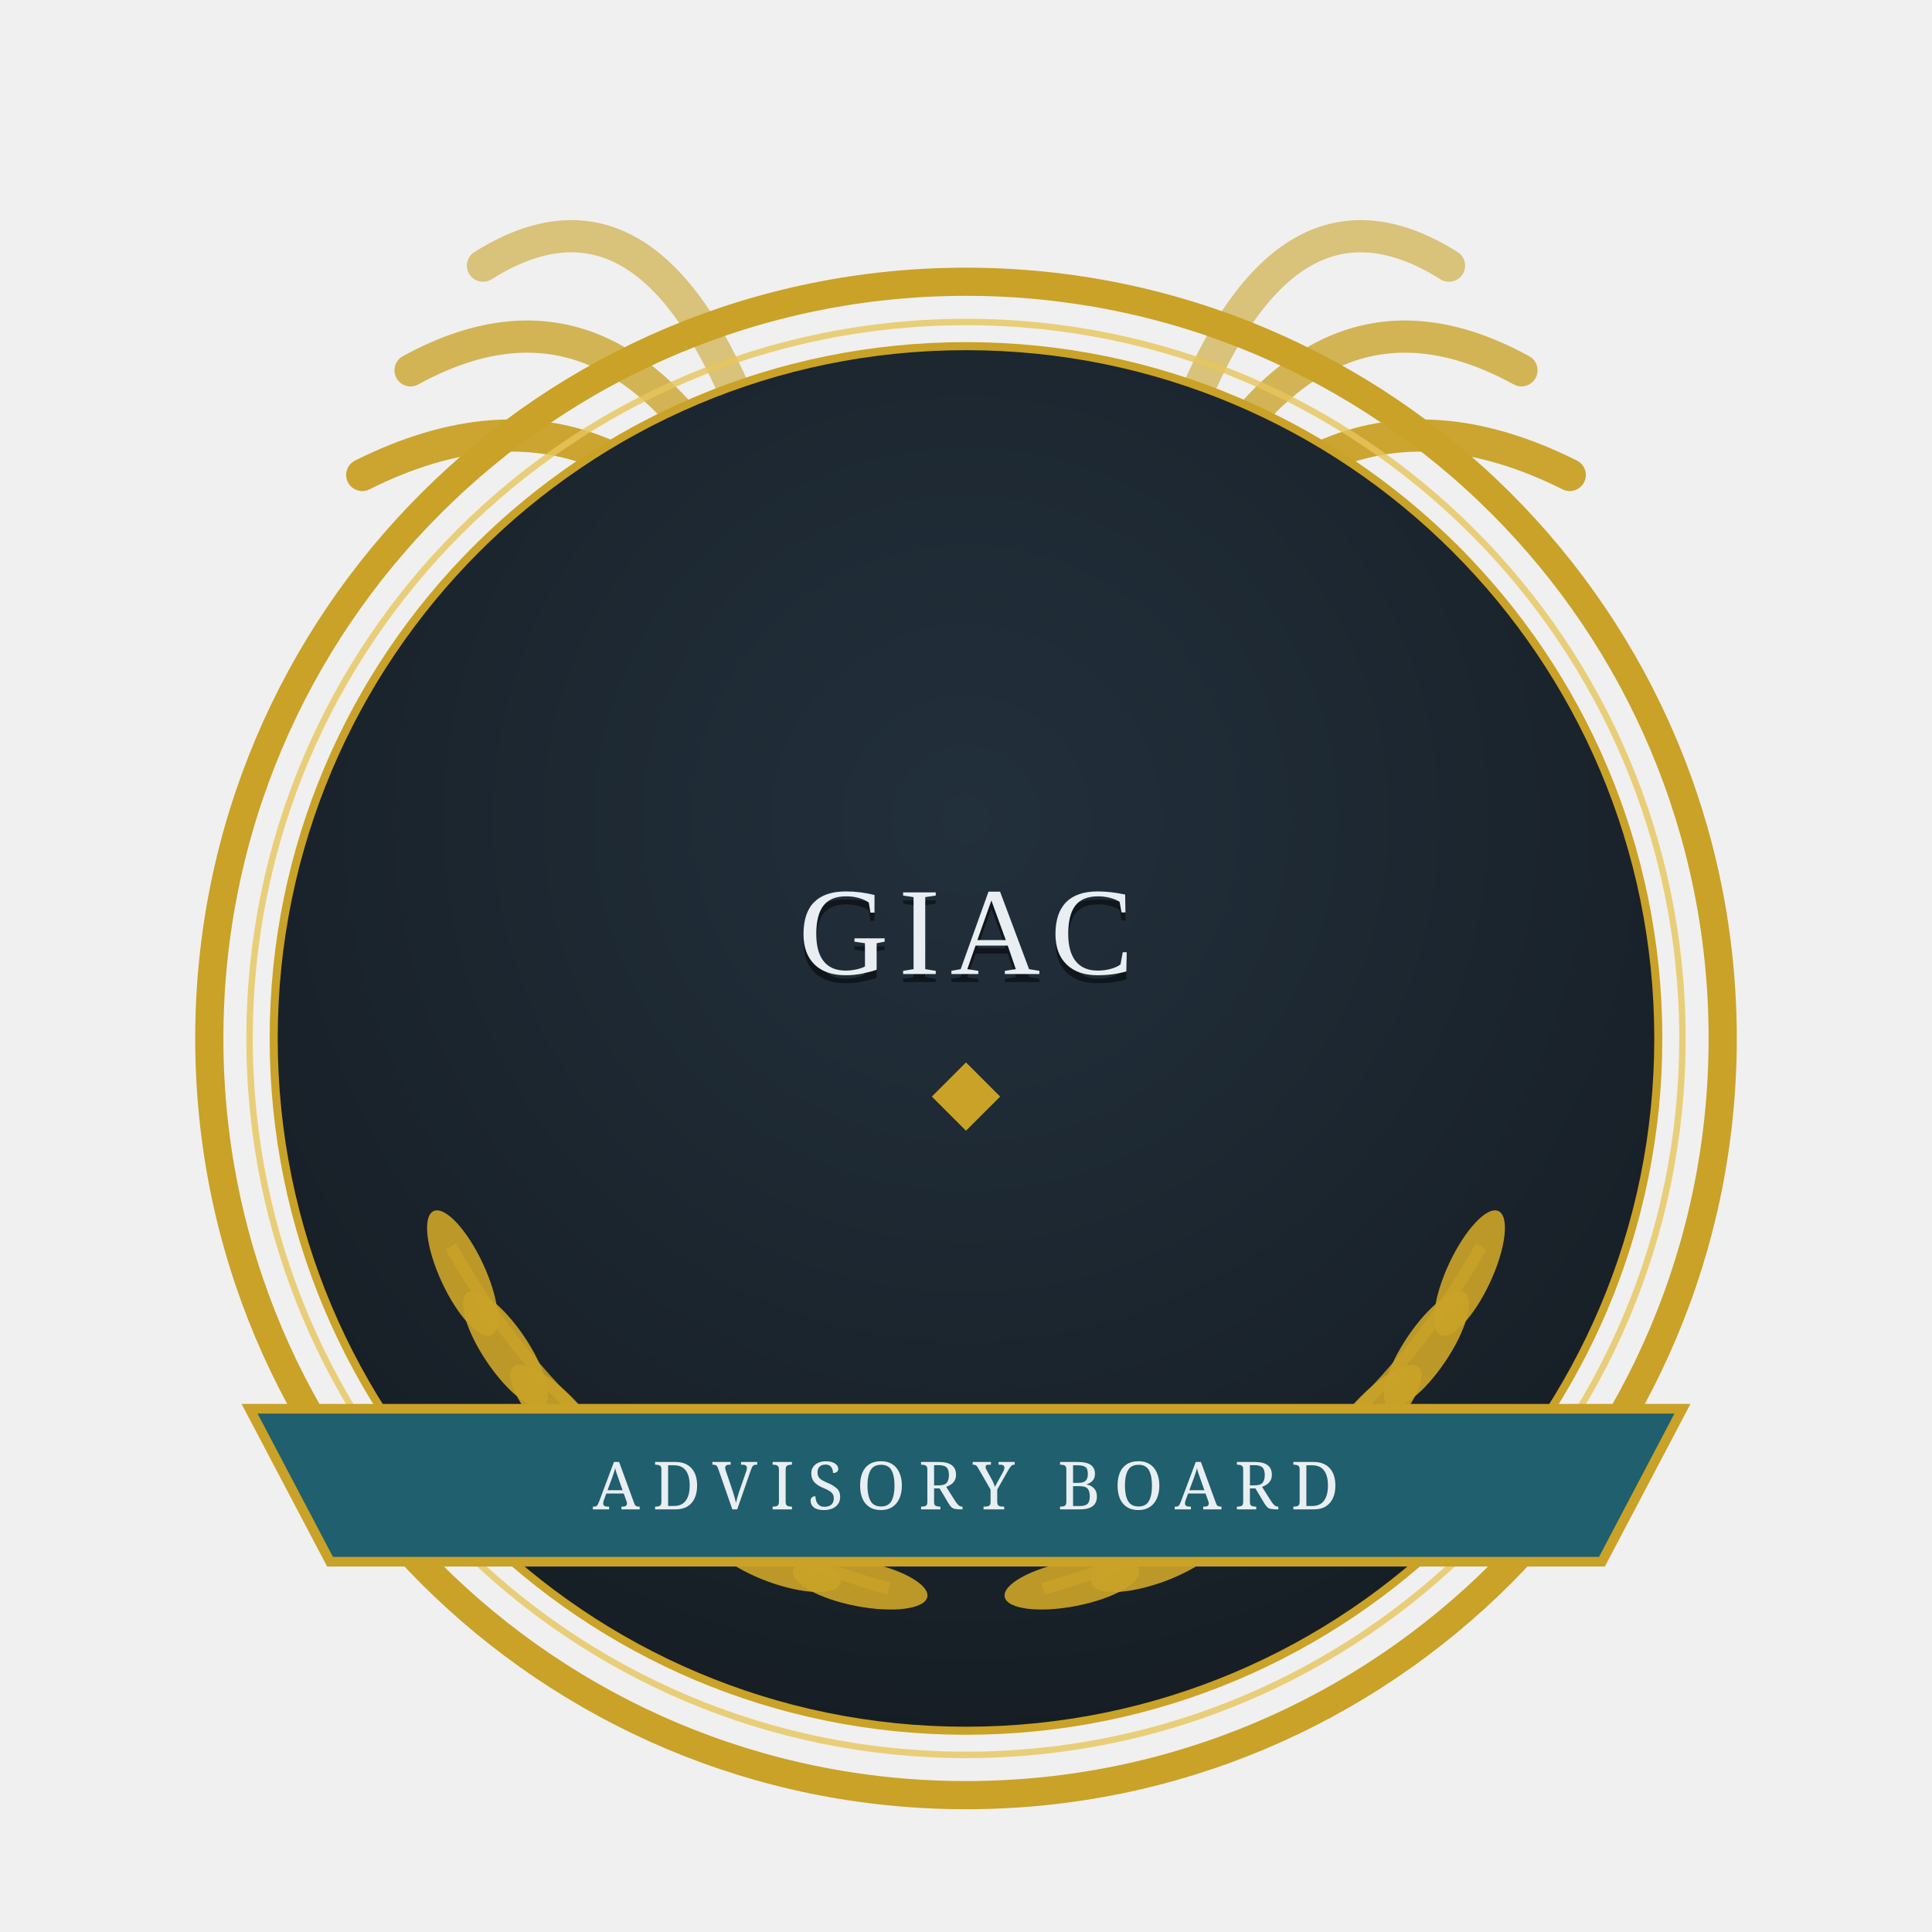
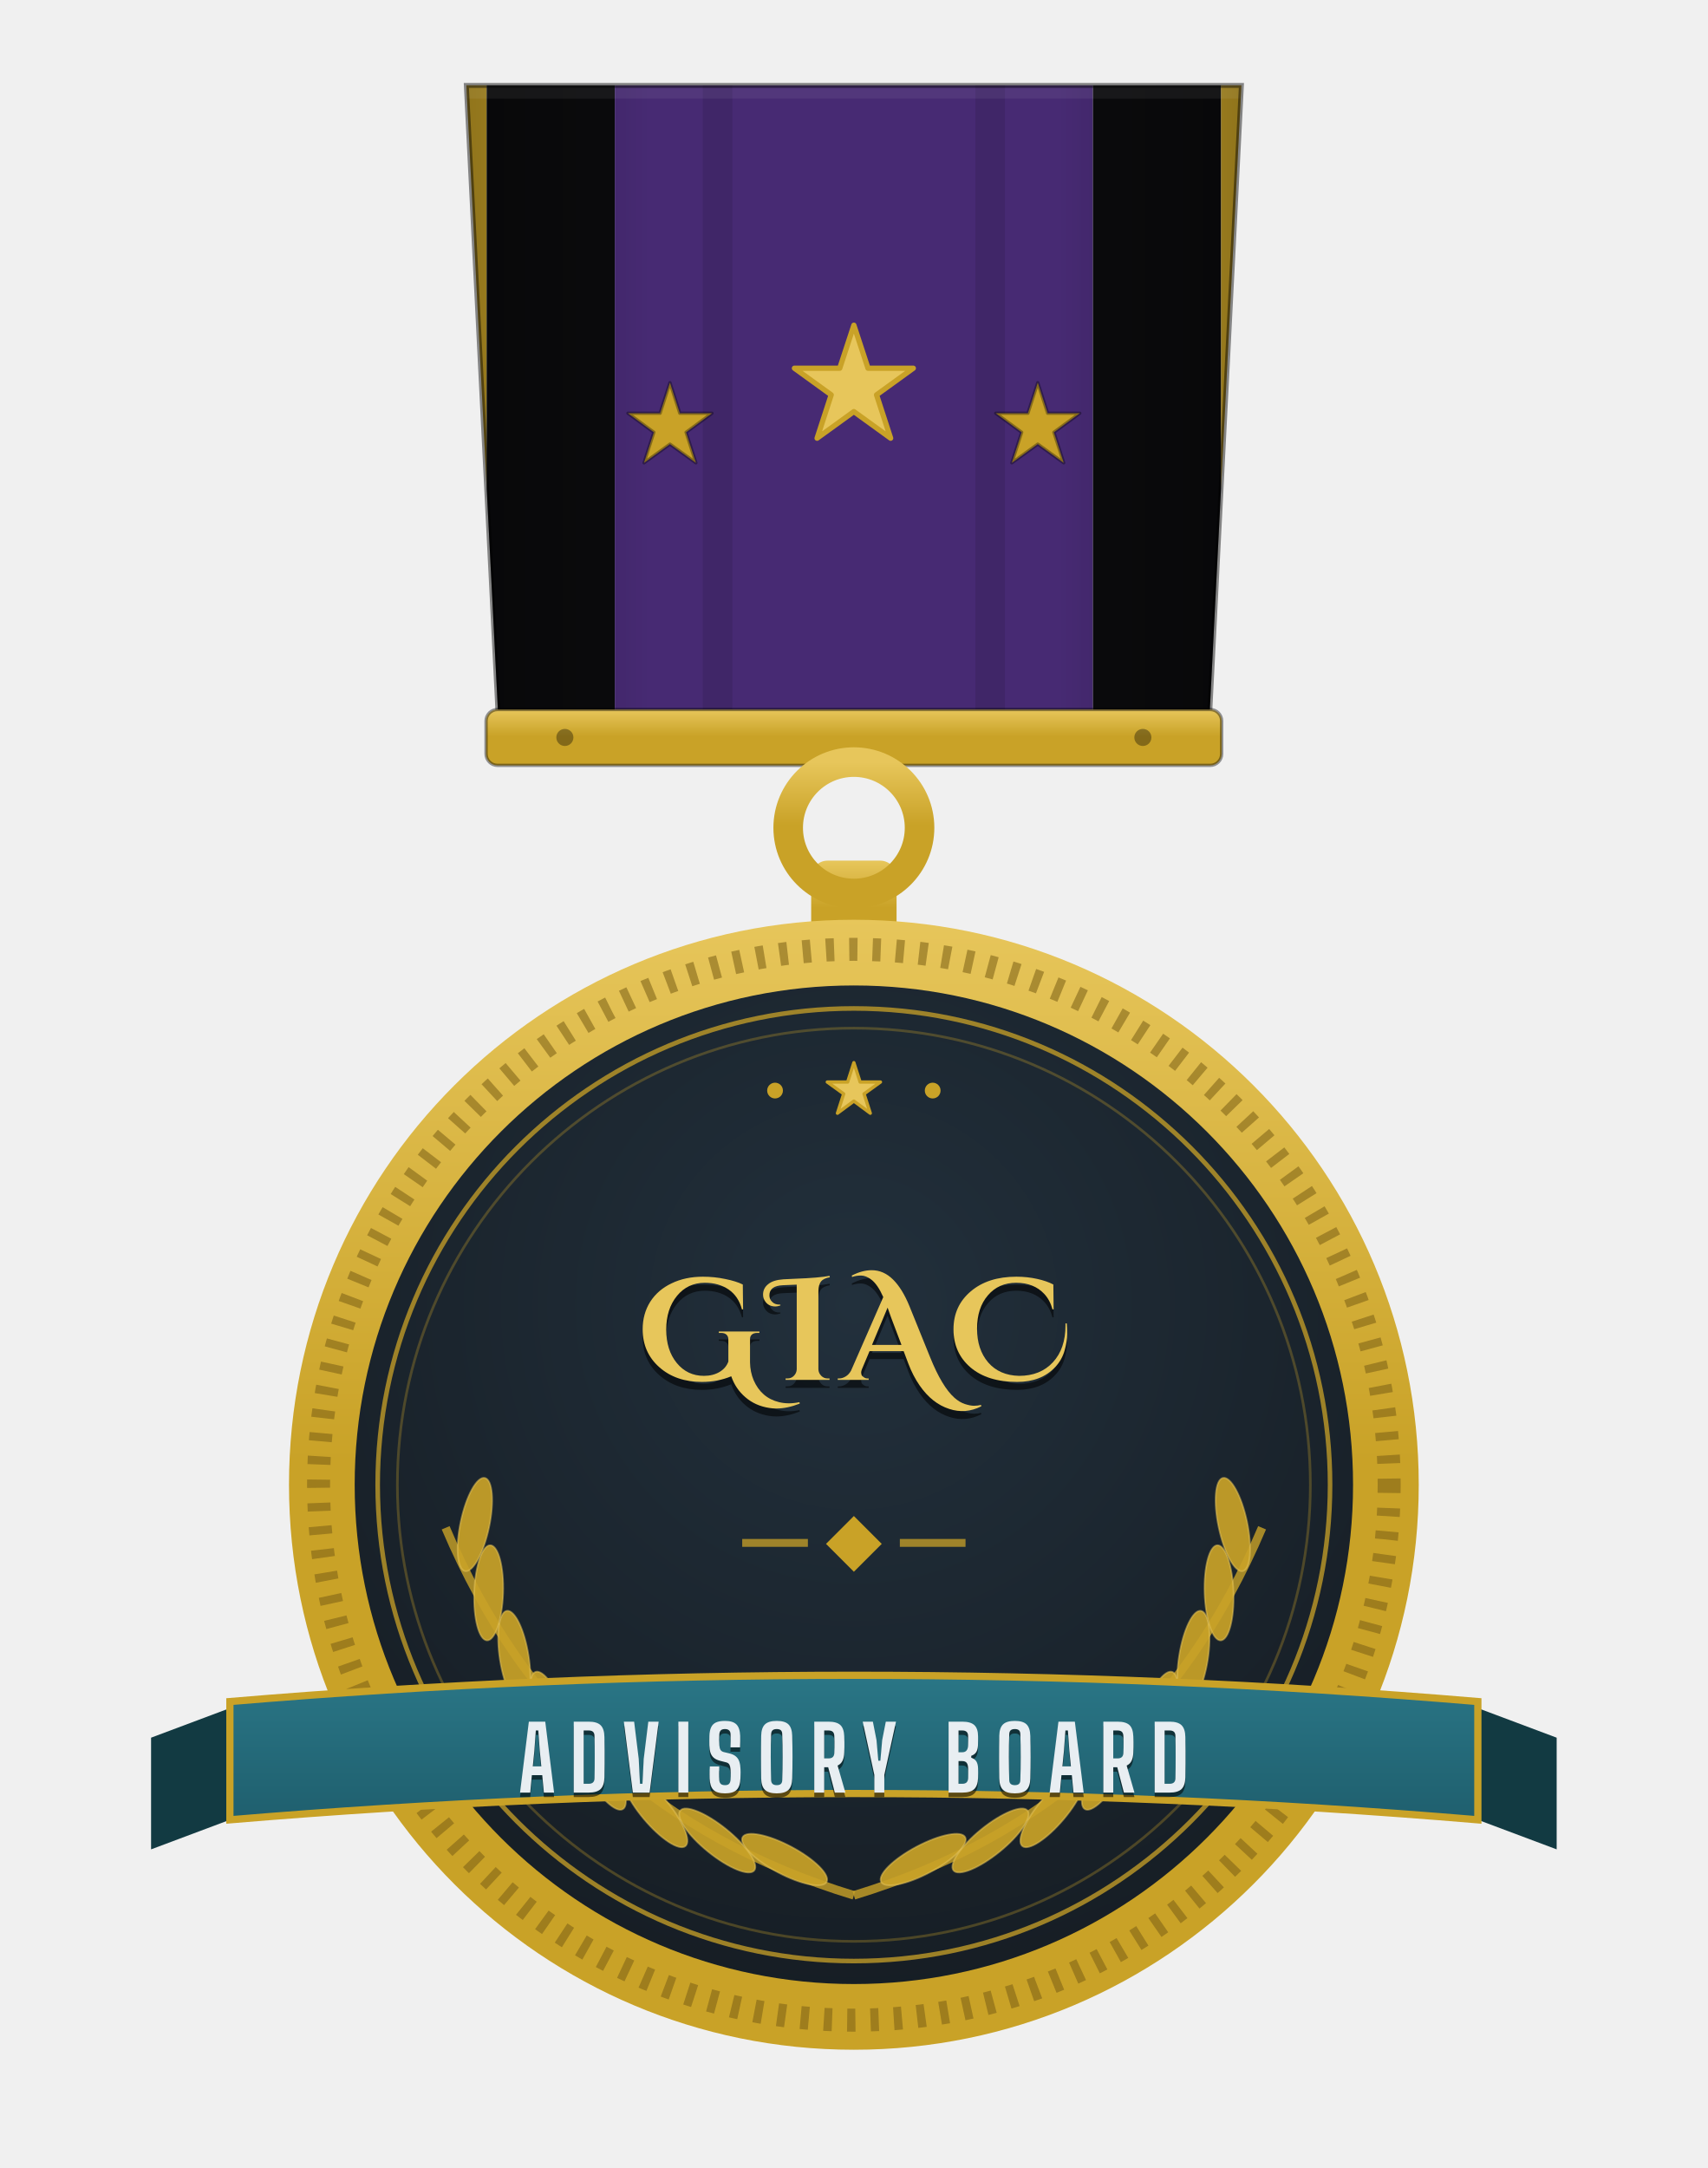
- <svg xmlns="http://www.w3.org/2000/svg" viewBox="0 0 480 480" role="img" aria-label="GIAC">
+ <svg xmlns="http://www.w3.org/2000/svg" xmlns:xlink="http://www.w3.org/1999/xlink" width="520" height="660" viewBox="0 0 520 660" role="img" aria-label="GIAC Advisory Board">
  <defs>
-     <radialGradient id="en" cx="50%" cy="34%" r="80%">
-       <stop offset="0%" stop-color="#22303c" />
+     <radialGradient id="shadowstrikeos-giac-advisory-en" cx="50%" cy="32%" r="82%">
+       <stop offset="0%" stop-color="#22303C" />
      <stop offset="100%" stop-color="#141A20" />
    </radialGradient>
+     <linearGradient id="shadowstrikeos-giac-advisory-gold" x1="0" y1="0" x2="0" y2="1">
+       <stop offset="0%" stop-color="#E7C65B" />
+       <stop offset="48%" stop-color="#C9A227" />
+       <stop offset="100%" stop-color="#C9A227" />
+     </linearGradient>
+     <linearGradient id="shadowstrikeos-giac-advisory-shade" x1="0" y1="0" x2="1" y2="0">
+       <stop offset="0%" stop-color="#000" stop-opacity="0.34" />
+       <stop offset="26%" stop-color="#000" stop-opacity="0" />
+       <stop offset="74%" stop-color="#000" stop-opacity="0" />
+       <stop offset="100%" stop-color="#000" stop-opacity="0.34" />
+     </linearGradient>
+     <linearGradient id="shadowstrikeos-giac-advisory-band" x1="0" y1="0" x2="0" y2="1">
+       <stop offset="0%" stop-color="#2A7686" />
+       <stop offset="100%" stop-color="#1F5F6E" />
+     </linearGradient>
+     <clipPath id="shadowstrikeos-giac-advisory-drape">
+       <polygon points="142,26 378,26 368,224 152,224" />
+     </clipPath>
+     <path id="gn65" d="M966 -183Q857 -238 745 -201Q626 -163 540 -39Q494 27 461 114L429 199H193L140 73Q135 60 135 52Q135 44 138 34Q142 25 154 18Q165 10 179 10H187V0H-27V10H-18Q5 10 28 24Q50 37 65 64L288 573Q249 661 205 694Q168 722 134 722Q101 722 72 712L70 722Q142 759 208 759Q290 759 355 695Q419 632 468 513L613 155Q695 -48 781 -124Q816 -155 853 -167Q890 -179 916 -179Q941 -179 965 -173ZM210 242H414L344 427Q339 441 330 466Q321 490 318 500Z" />
+     <path id="gn67" d="M808 391Q811 361 811 316Q811 270 793 204Q775 139 728 89Q632 -14 464 -14Q260 -14 142 86Q24 187 24 350Q24 512 144 613Q263 714 459 714Q534 714 602 699Q670 684 715 660L717 488H709Q692 552 652 595Q580 672 458 672Q336 672 262 585Q187 498 187 354Q187 211 264 121Q342 31 478 28Q625 28 712 122Q799 216 799 377Q799 384 799 391Z" />
+     <path id="gn71" d="M955 -198Q930 -198 906 -194Q809 -179 741 -120Q673 -62 643 25Q549 -14 440 -14Q260 -14 145 88Q30 190 30 350Q30 457 82 540Q135 623 230 668Q325 714 447 714Q527 714 602 698Q677 683 723 660L725 488H717Q693 579 624 626Q556 672 460 672Q342 672 268 582Q193 491 193 348Q193 206 266 117Q339 28 454 28Q516 28 562 55Q607 82 623 127V279Q623 301 610 313Q597 325 573 325H557V335H838V325H823Q798 325 785 313Q772 301 773 280V121Q774 55 798 -2Q851 -124 974 -154Q1007 -162 1042 -162Q1078 -162 1115 -154L1117 -164Q1031 -198 955 -198Z" />
+     <path id="gn73" d="M404 10H417V0H113V10H126Q152 10 170 28Q189 47 190 73V659L95 655Q1 651 1 585Q1 558 20 540Q38 521 71 521Q74 521 77 521V515Q57 508 43 508Q-2 508 -26 540Q-43 562 -43 590Q-43 634 -8 662Q26 691 98 696Q111 697 182 700Q344 706 417 720L419 710Q376 703 358 681Q341 659 340 616V73Q341 47 360 28Q378 10 404 10Z" />
+     <path id="gs65" d="M31 0 230 1600H600L799 0H569L532 393H298L261 0ZM319 592H511L476 944L443 1401H387L354 943Z" />
+     <path id="gs66" d="M92 0V1600H402Q586 1600 671 1524Q756 1447 757 1269Q757 1209 757 1161Q757 1113 755 1067Q750 969 714 912Q678 856 603 830V787Q681 761 718 704Q754 646 757 546Q759 488 759 439Q759 390 757 331Q750 154 668 77Q587 0 402 0ZM316 199H402Q467 199 500 232Q532 266 533 333Q534 387 534 435Q534 483 533 536Q532 631 500 671Q469 711 399 711H316ZM316 910H401Q466 910 498 951Q531 992 532 1072Q534 1127 534 1177Q534 1227 532 1281Q531 1341 498 1371Q466 1401 402 1401H316Z" />
+     <path id="gs68" d="M92 0V1600H430Q616 1600 698 1520Q781 1439 784 1255Q787 1093 788 946Q789 800 788 654Q787 509 784 346Q781 161 698 80Q615 0 429 0ZM316 199H429Q495 199 527 230Q559 260 560 321Q563 441 564 561Q565 681 565 801Q565 921 564 1041Q563 1161 560 1281Q559 1341 527 1371Q495 1401 430 1401H316Z" />
+     <path id="gs73" d="M92 0V1600H316V0Z" />
+     <path id="gs79" d="M435 -17Q251 -17 170 61Q88 139 84 320Q82 439 81 559Q80 679 80 800Q80 922 81 1042Q82 1162 84 1281Q88 1461 170 1539Q251 1617 435 1617Q619 1617 699 1539Q779 1461 784 1281Q787 1161 789 1040Q791 920 791 800Q791 679 789 559Q787 439 784 320Q779 139 699 61Q619 -17 435 -17ZM435 168Q498 168 528 196Q558 223 559 281Q564 403 566 535Q568 667 568 802Q568 938 566 1069Q564 1200 559 1320Q558 1378 528 1406Q497 1433 435 1433Q373 1433 342 1406Q311 1378 309 1320Q305 1200 302 1069Q300 938 300 802Q301 667 303 535Q305 403 309 281Q311 223 342 196Q373 168 435 168Z" />
+     <path id="gs82" d="M92 0V1600H413Q597 1600 680 1524Q762 1447 768 1269Q771 1198 772 1139Q772 1080 772 1024Q771 967 768 903Q764 788 728 716Q693 645 618 610L794 0H556L406 572H316V0ZM316 771H412Q478 771 510 802Q541 832 544 891Q547 954 548 1020Q549 1086 548 1152Q547 1218 544 1281Q541 1341 510 1371Q478 1401 413 1401H316Z" />
+     <path id="gs83" d="M416 -17Q233 -17 154 62Q76 140 69 322Q68 368 68 412Q67 456 69 500Q71 545 74 590H286Q282 510 282 432Q281 353 286 283Q290 225 321 196Q352 168 416 168Q478 168 506 196Q534 225 540 283Q543 327 544 365Q545 403 544 442Q543 482 540 529Q536 586 516 628Q495 669 443 682L306 717Q214 741 162 786Q111 831 88 900Q66 970 63 1067Q62 1120 62 1174Q63 1227 64 1280Q68 1401 104 1475Q139 1549 214 1583Q290 1617 416 1617Q592 1617 672 1539Q751 1461 758 1279Q760 1231 759 1160Q758 1090 755 1021H539Q542 1095 543 1170Q544 1245 541 1319Q539 1376 507 1404Q475 1433 415 1433Q351 1433 322 1404Q293 1376 288 1319Q283 1256 283 1193Q283 1130 288 1067Q292 1004 313 966Q334 928 389 914L512 885Q608 862 662 815Q716 768 739 697Q762 626 765 529Q767 489 767 456Q767 423 766 391Q765 359 764 322Q757 140 678 62Q599 -17 416 -17Z" />
+     <path id="gs86" d="M237 0 34 1600H266L370 758L398 199H454L482 758L586 1600H819L615 0Z" />
+     <path id="gs89" d="M289 0V398V400L27 1600H256L338 1183L379 719H425L466 1183L548 1600H778L514 399V397V0Z" />
  </defs>
-   <path d="M 200 168 Q 158 84 90 118" stroke="#C9A227" stroke-width="8" stroke-linecap="round" fill="none" opacity="0.95" />
-   <path d="M 200 162 Q 164 58 102 92" stroke="#C9A227" stroke-width="8" stroke-linecap="round" fill="none" opacity="0.77" />
-   <path d="M 200 156 Q 174 32 120 66" stroke="#C9A227" stroke-width="8" stroke-linecap="round" fill="none" opacity="0.59" />
-   <path d="M 280 168 Q 322 84 390 118" stroke="#C9A227" stroke-width="8" stroke-linecap="round" fill="none" opacity="0.95" />
-   <path d="M 280 162 Q 316 58 378 92" stroke="#C9A227" stroke-width="8" stroke-linecap="round" fill="none" opacity="0.77" />
-   <path d="M 280 156 Q 306 32 360 66" stroke="#C9A227" stroke-width="8" stroke-linecap="round" fill="none" opacity="0.59" />
-   <circle cx="240" cy="258" r="188" fill="none" stroke="#C9A227" stroke-width="7" />
-   <circle cx="240" cy="258" r="178" fill="none" stroke="#E7C65B" stroke-width="1.6" opacity="0.8" />
-   <circle cx="240" cy="258" r="172" fill="url(#en)" stroke="#C9A227" stroke-width="2" />
-   <ellipse cx="114.9" cy="316.3" rx="17" ry="5.6" fill="#C9A227" opacity="0.92" transform="rotate(425 114.9 316.3)" />
-   <ellipse cx="125.6" cy="335.2" rx="17" ry="5.6" fill="#C9A227" opacity="0.92" transform="rotate(416 125.6 335.2)" />
-   <ellipse cx="139.1" cy="352.1" rx="17" ry="5.6" fill="#C9A227" opacity="0.92" transform="rotate(407 139.1 352.1)" />
-   <ellipse cx="155.0" cy="366.7" rx="17" ry="5.6" fill="#C9A227" opacity="0.92" transform="rotate(398 155.0 366.7)" />
-   <ellipse cx="173.1" cy="378.7" rx="17" ry="5.6" fill="#C9A227" opacity="0.92" transform="rotate(389 173.1 378.7)" />
-   <ellipse cx="192.8" cy="387.7" rx="17" ry="5.6" fill="#C9A227" opacity="0.92" transform="rotate(380 192.8 387.7)" />
-   <ellipse cx="213.7" cy="393.5" rx="17" ry="5.6" fill="#C9A227" opacity="0.92" transform="rotate(371 213.7 393.5)" />
-   <path d="M 112.0 309.7 Q 148.9 374.6 220.8 394.7" stroke="#C9A227" stroke-width="3" fill="none" opacity="0.85" />
-   <ellipse cx="365.1" cy="316.3" rx="17" ry="5.6" fill="#C9A227" opacity="0.92" transform="rotate(115 365.1 316.3)" />
-   <ellipse cx="354.4" cy="335.2" rx="17" ry="5.6" fill="#C9A227" opacity="0.92" transform="rotate(124 354.4 335.2)" />
-   <ellipse cx="340.9" cy="352.1" rx="17" ry="5.6" fill="#C9A227" opacity="0.92" transform="rotate(133 340.9 352.1)" />
-   <ellipse cx="325.0" cy="366.7" rx="17" ry="5.6" fill="#C9A227" opacity="0.92" transform="rotate(142 325.0 366.7)" />
-   <ellipse cx="306.9" cy="378.7" rx="17" ry="5.6" fill="#C9A227" opacity="0.92" transform="rotate(151 306.9 378.7)" />
-   <ellipse cx="287.2" cy="387.7" rx="17" ry="5.6" fill="#C9A227" opacity="0.92" transform="rotate(160 287.2 387.7)" />
-   <ellipse cx="266.3" cy="393.5" rx="17" ry="5.6" fill="#C9A227" opacity="0.92" transform="rotate(169 266.3 393.5)" />
-   <path d="M 368.0 309.7 Q 331.1 374.6 259.2 394.7" stroke="#C9A227" stroke-width="3" fill="none" opacity="0.85" />
-   <text x="240" y="244" text-anchor="middle" font-family="Georgia, 'Times New Roman', serif" font-size="31" letter-spacing="2.5" fill="#000000" opacity="0.5">GIAC</text>
-   <text x="240" y="242" text-anchor="middle" font-family="Georgia, 'Times New Roman', serif" font-size="31" letter-spacing="2.5" fill="#E8EEF2" opacity="1">GIAC</text>
-   <rect x="234" y="266.44" width="12" height="12" fill="#C9A227" transform="rotate(45 240 272.44)" />
-   <polygon points="62,350 418,350 398,388 82,388" fill="#1F5F6E" stroke="#C9A227" stroke-width="2.4" />
-   <text x="240" y="375" text-anchor="middle" font-family="Georgia, serif" font-size="16.5" letter-spacing="3.2" fill="#E8EEF2">ADVISORY BOARD</text>
+   <g clip-path="url(#shadowstrikeos-giac-advisory-drape)">
+     <rect x="130.0" y="20" width="18.2" height="212" fill="#C9A227" />
+     <rect x="148.2" y="20" width="39.0" height="212" fill="#0B0B0D" />
+     <rect x="187.2" y="20" width="145.6" height="212" fill="#472A73" />
+     <rect x="332.8" y="20" width="39.0" height="212" fill="#0B0B0D" />
+     <rect x="371.8" y="20" width="18.2" height="212" fill="#C9A227" />
+     <rect x="130" y="20" width="260" height="212" fill="url(#shadowstrikeos-giac-advisory-shade)" />
+     <rect x="214" y="20" width="9" height="212" fill="#000" opacity="0.10" />
+     <rect x="297" y="20" width="9" height="212" fill="#000" opacity="0.10" />
+     <rect x="130" y="20" width="260" height="10" fill="#FFF" opacity="0.06" />
+   </g>
+   <polygon points="142,26 378,26 368,224 152,224" fill="none" stroke="#000" stroke-opacity="0.45" stroke-width="1.5" />
+   <polygon points="260.0,99.0 264.3,112.1 278.1,112.1 266.9,120.2 271.2,133.4 260.0,125.3 248.8,133.4 253.1,120.2 241.9,112.1 255.7,112.1" fill="#E7C65B" stroke="#C9A227" stroke-width="1.6" stroke-linejoin="round" />
+   <polygon points="204.0,116.5 207.0,125.8 216.8,125.8 208.9,131.6 211.9,140.9 204.0,135.2 196.1,140.9 199.1,131.6 191.2,125.8 201.0,125.8" fill="#C9A227" stroke="#00000055" stroke-width="1.0" stroke-linejoin="round" />
+   <polygon points="316.0,116.5 319.0,125.8 328.8,125.8 320.9,131.6 323.9,140.9 316.0,135.2 308.1,140.9 311.1,131.6 303.2,125.8 313.0,125.8" fill="#C9A227" stroke="#00000055" stroke-width="1.0" stroke-linejoin="round" />
+   <rect x="148" y="216" width="224" height="17" rx="3.5" fill="url(#shadowstrikeos-giac-advisory-gold)" stroke="#00000066" stroke-width="1" />
+   <circle cx="172" cy="224.5" r="2.6" fill="#000" opacity="0.35" />
+   <circle cx="348" cy="224.5" r="2.6" fill="#000" opacity="0.35" />
+   <rect x="247" y="262" width="26" height="30" rx="5" fill="url(#shadowstrikeos-giac-advisory-gold)" />
+   <circle cx="260.0" cy="252" r="20" fill="none" stroke="url(#shadowstrikeos-giac-advisory-gold)" stroke-width="9" />
+   <circle cx="260.0" cy="452.0" r="172.0" fill="url(#shadowstrikeos-giac-advisory-gold)" />
+   <circle cx="260.0" cy="452.0" r="163.0" fill="none" stroke="#7A5E14" stroke-width="7" stroke-dasharray="2.5 4.6" opacity="0.55" />
+   <circle cx="260.0" cy="452.0" r="152.0" fill="url(#shadowstrikeos-giac-advisory-en)" />
+   <circle cx="260.0" cy="452.0" r="145.0" fill="none" stroke="#C9A227" stroke-width="1.4" opacity="0.75" />
+   <circle cx="260.0" cy="452.0" r="139.0" fill="none" stroke="#C9A227" stroke-width="0.8" opacity="0.3" />
+   <path d="M 260.0 577.0 Q 171.7 550.1 135.7 465.1" stroke="#C9A227" stroke-width="2.6" fill="none" opacity="0.8" />
+   <ellipse cx="238.9" cy="566.1" rx="14.5" ry="4.4" transform="rotate(208 238.9 566.1)" fill="#C9A227" opacity="0.92" />
+   <ellipse cx="238.9" cy="566.1" rx="14.5" ry="4.4" transform="rotate(208 238.9 566.1)" fill="none" stroke="#E7C65B" stroke-width="0.5" opacity="0.5" />
+   <ellipse cx="218.4" cy="560.3" rx="14.5" ry="4.4" transform="rotate(219 218.4 560.3)" fill="#C9A227" opacity="0.92" />
+   <ellipse cx="218.4" cy="560.3" rx="14.5" ry="4.4" transform="rotate(219 218.4 560.3)" fill="none" stroke="#E7C65B" stroke-width="0.5" opacity="0.5" />
+   <ellipse cx="199.4" cy="550.9" rx="14.5" ry="4.4" transform="rotate(230 199.4 550.9)" fill="#C9A227" opacity="0.92" />
+   <ellipse cx="199.4" cy="550.9" rx="14.5" ry="4.4" transform="rotate(230 199.4 550.9)" fill="none" stroke="#E7C65B" stroke-width="0.5" opacity="0.5" />
+   <ellipse cx="182.4" cy="538.2" rx="14.5" ry="4.4" transform="rotate(240 182.4 538.2)" fill="#C9A227" opacity="0.92" />
+   <ellipse cx="182.4" cy="538.2" rx="14.5" ry="4.4" transform="rotate(240 182.4 538.2)" fill="none" stroke="#E7C65B" stroke-width="0.5" opacity="0.5" />
+   <ellipse cx="168.0" cy="522.6" rx="14.5" ry="4.4" transform="rotate(250 168.0 522.6)" fill="#C9A227" opacity="0.92" />
+   <ellipse cx="168.0" cy="522.6" rx="14.5" ry="4.4" transform="rotate(250 168.0 522.6)" fill="none" stroke="#E7C65B" stroke-width="0.5" opacity="0.5" />
+   <ellipse cx="156.6" cy="504.7" rx="14.5" ry="4.4" transform="rotate(261 156.6 504.7)" fill="#C9A227" opacity="0.92" />
+   <ellipse cx="156.6" cy="504.7" rx="14.5" ry="4.4" transform="rotate(261 156.6 504.7)" fill="none" stroke="#E7C65B" stroke-width="0.5" opacity="0.5" />
+   <ellipse cx="148.8" cy="484.9" rx="14.5" ry="4.4" transform="rotate(272 148.8 484.9)" fill="#C9A227" opacity="0.92" />
+   <ellipse cx="148.8" cy="484.9" rx="14.5" ry="4.4" transform="rotate(272 148.8 484.9)" fill="none" stroke="#E7C65B" stroke-width="0.5" opacity="0.5" />
+   <ellipse cx="144.6" cy="464.1" rx="14.5" ry="4.4" transform="rotate(282 144.6 464.1)" fill="#C9A227" opacity="0.92" />
+   <ellipse cx="144.6" cy="464.1" rx="14.5" ry="4.4" transform="rotate(282 144.6 464.1)" fill="none" stroke="#E7C65B" stroke-width="0.5" opacity="0.5" />
+   <path d="M 260.0 577.0 Q 348.3 550.1 384.3 465.1" stroke="#C9A227" stroke-width="2.6" fill="none" opacity="0.8" />
+   <ellipse cx="281.1" cy="566.1" rx="14.5" ry="4.4" transform="rotate(152 281.1 566.1)" fill="#C9A227" opacity="0.92" />
+   <ellipse cx="281.1" cy="566.1" rx="14.5" ry="4.4" transform="rotate(152 281.1 566.1)" fill="none" stroke="#E7C65B" stroke-width="0.5" opacity="0.5" />
+   <ellipse cx="301.6" cy="560.3" rx="14.5" ry="4.4" transform="rotate(141 301.6 560.3)" fill="#C9A227" opacity="0.92" />
+   <ellipse cx="301.6" cy="560.3" rx="14.5" ry="4.4" transform="rotate(141 301.6 560.3)" fill="none" stroke="#E7C65B" stroke-width="0.5" opacity="0.5" />
+   <ellipse cx="320.6" cy="550.9" rx="14.5" ry="4.4" transform="rotate(130 320.6 550.9)" fill="#C9A227" opacity="0.92" />
+   <ellipse cx="320.6" cy="550.9" rx="14.5" ry="4.4" transform="rotate(130 320.6 550.9)" fill="none" stroke="#E7C65B" stroke-width="0.5" opacity="0.5" />
+   <ellipse cx="337.6" cy="538.2" rx="14.5" ry="4.4" transform="rotate(120 337.6 538.2)" fill="#C9A227" opacity="0.92" />
+   <ellipse cx="337.6" cy="538.2" rx="14.5" ry="4.4" transform="rotate(120 337.6 538.2)" fill="none" stroke="#E7C65B" stroke-width="0.5" opacity="0.5" />
+   <ellipse cx="352.0" cy="522.6" rx="14.5" ry="4.4" transform="rotate(110 352.0 522.6)" fill="#C9A227" opacity="0.92" />
+   <ellipse cx="352.0" cy="522.6" rx="14.5" ry="4.4" transform="rotate(110 352.0 522.6)" fill="none" stroke="#E7C65B" stroke-width="0.5" opacity="0.5" />
+   <ellipse cx="363.4" cy="504.7" rx="14.5" ry="4.4" transform="rotate(99 363.4 504.7)" fill="#C9A227" opacity="0.92" />
+   <ellipse cx="363.4" cy="504.7" rx="14.5" ry="4.4" transform="rotate(99 363.4 504.7)" fill="none" stroke="#E7C65B" stroke-width="0.5" opacity="0.5" />
+   <ellipse cx="371.2" cy="484.9" rx="14.5" ry="4.4" transform="rotate(88 371.2 484.9)" fill="#C9A227" opacity="0.92" />
+   <ellipse cx="371.2" cy="484.9" rx="14.5" ry="4.4" transform="rotate(88 371.2 484.9)" fill="none" stroke="#E7C65B" stroke-width="0.5" opacity="0.5" />
+   <ellipse cx="375.4" cy="464.1" rx="14.5" ry="4.4" transform="rotate(78 375.4 464.1)" fill="#C9A227" opacity="0.92" />
+   <ellipse cx="375.4" cy="464.1" rx="14.5" ry="4.4" transform="rotate(78 375.4 464.1)" fill="none" stroke="#E7C65B" stroke-width="0.5" opacity="0.5" />
+   <polygon points="260.0,323.5 261.9,329.4 268.1,329.4 263.1,333.0 265.0,338.9 260.0,335.2 255.0,338.9 256.9,333.0 251.9,329.4 258.1,329.4" fill="#E7C65B" stroke="#C9A227" stroke-width="1.0" stroke-linejoin="round" />
+   <circle cx="236.0" cy="332.0" r="2.4" fill="#C9A227" />
+   <circle cx="284.0" cy="332.0" r="2.4" fill="#C9A227" />
+   <use href="#gn71" xlink:href="#gn71" transform="translate(194.37 422.50) scale(0.044 -0.044)" fill="#000000" opacity="0.55" />
+   <use href="#gn73" xlink:href="#gn73" transform="translate(234.24 422.50) scale(0.044 -0.044)" fill="#000000" opacity="0.55" />
+   <use href="#gn65" xlink:href="#gn65" transform="translate(256.28 422.50) scale(0.044 -0.044)" fill="#000000" opacity="0.55" />
+   <use href="#gn67" xlink:href="#gn67" transform="translate(289.28 422.50) scale(0.044 -0.044)" fill="#000000" opacity="0.55" />
+   <use href="#gn71" xlink:href="#gn71" transform="translate(194.37 420.08) scale(0.044 -0.044)" fill="#E7C65B" opacity="1.0" />
+   <use href="#gn73" xlink:href="#gn73" transform="translate(234.24 420.08) scale(0.044 -0.044)" fill="#E7C65B" opacity="1.0" />
+   <use href="#gn65" xlink:href="#gn65" transform="translate(256.28 420.08) scale(0.044 -0.044)" fill="#E7C65B" opacity="1.0" />
+   <use href="#gn67" xlink:href="#gn67" transform="translate(289.28 420.08) scale(0.044 -0.044)" fill="#E7C65B" opacity="1.0" />
+   <rect x="254.0" y="464.0" width="12" height="12" fill="#C9A227" transform="rotate(45 260.0 470.0)" />
+   <rect x="226.0" y="468.5" width="20" height="2.4" fill="#C9A227" opacity="0.75" />
+   <rect x="274.0" y="468.5" width="20" height="2.4" fill="#C9A227" opacity="0.75" />
+   <polygon points="70,520.0 70,554.0 46,563.0 46,529.0" fill="#123A42" />
+   <polygon points="450,520.0 450,554.0 474,563.0 474,529.0" fill="#123A42" />
+   <path d="M 70 518.0 Q 260.0 502.0 450 518.0 L 450 554.0 Q 260.0 538.0 70 554.0 Z" fill="url(#shadowstrikeos-giac-advisory-band)" stroke="#C9A227" stroke-width="2.2" />
+   <use href="#gs65" xlink:href="#gs65" transform="translate(157.93 547.07) scale(0.0135 -0.0135)" fill="#000000" opacity="0.55" />
+   <use href="#gs68" xlink:href="#gs68" transform="translate(173.46 547.07) scale(0.0135 -0.0135)" fill="#000000" opacity="0.55" />
+   <use href="#gs86" xlink:href="#gs86" transform="translate(189.50 547.07) scale(0.0135 -0.0135)" fill="#000000" opacity="0.55" />
+   <use href="#gs73" xlink:href="#gs73" transform="translate(205.32 547.07) scale(0.0135 -0.0135)" fill="#000000" opacity="0.55" />
+   <use href="#gs83" xlink:href="#gs83" transform="translate(215.15 547.07) scale(0.0135 -0.0135)" fill="#000000" opacity="0.55" />
+   <use href="#gs79" xlink:href="#gs79" transform="translate(230.64 547.07) scale(0.0135 -0.0135)" fill="#000000" opacity="0.55" />
+   <use href="#gs82" xlink:href="#gs82" transform="translate(246.70 547.07) scale(0.0135 -0.0135)" fill="#000000" opacity="0.55" />
+   <use href="#gs89" xlink:href="#gs89" transform="translate(262.33 547.07) scale(0.0135 -0.0135)" fill="#000000" opacity="0.55" />
+   <use href="#gs66" xlink:href="#gs66" transform="translate(287.60 547.07) scale(0.0135 -0.0135)" fill="#000000" opacity="0.55" />
+   <use href="#gs79" xlink:href="#gs79" transform="translate(303.14 547.07) scale(0.0135 -0.0135)" fill="#000000" opacity="0.55" />
+   <use href="#gs65" xlink:href="#gs65" transform="translate(319.19 547.07) scale(0.0135 -0.0135)" fill="#000000" opacity="0.55" />
+   <use href="#gs82" xlink:href="#gs82" transform="translate(334.72 547.07) scale(0.0135 -0.0135)" fill="#000000" opacity="0.55" />
+   <use href="#gs68" xlink:href="#gs68" transform="translate(350.35 547.07) scale(0.0135 -0.0135)" fill="#000000" opacity="0.55" />
+   <use href="#gs65" xlink:href="#gs65" transform="translate(157.93 545.72) scale(0.0135 -0.0135)" fill="#E8EEF2" opacity="1.0" />
+   <use href="#gs68" xlink:href="#gs68" transform="translate(173.46 545.72) scale(0.0135 -0.0135)" fill="#E8EEF2" opacity="1.0" />
+   <use href="#gs86" xlink:href="#gs86" transform="translate(189.50 545.72) scale(0.0135 -0.0135)" fill="#E8EEF2" opacity="1.0" />
+   <use href="#gs73" xlink:href="#gs73" transform="translate(205.32 545.72) scale(0.0135 -0.0135)" fill="#E8EEF2" opacity="1.0" />
+   <use href="#gs83" xlink:href="#gs83" transform="translate(215.15 545.72) scale(0.0135 -0.0135)" fill="#E8EEF2" opacity="1.0" />
+   <use href="#gs79" xlink:href="#gs79" transform="translate(230.64 545.72) scale(0.0135 -0.0135)" fill="#E8EEF2" opacity="1.0" />
+   <use href="#gs82" xlink:href="#gs82" transform="translate(246.70 545.72) scale(0.0135 -0.0135)" fill="#E8EEF2" opacity="1.0" />
+   <use href="#gs89" xlink:href="#gs89" transform="translate(262.33 545.72) scale(0.0135 -0.0135)" fill="#E8EEF2" opacity="1.0" />
+   <use href="#gs66" xlink:href="#gs66" transform="translate(287.60 545.72) scale(0.0135 -0.0135)" fill="#E8EEF2" opacity="1.0" />
+   <use href="#gs79" xlink:href="#gs79" transform="translate(303.14 545.72) scale(0.0135 -0.0135)" fill="#E8EEF2" opacity="1.0" />
+   <use href="#gs65" xlink:href="#gs65" transform="translate(319.19 545.72) scale(0.0135 -0.0135)" fill="#E8EEF2" opacity="1.0" />
+   <use href="#gs82" xlink:href="#gs82" transform="translate(334.72 545.72) scale(0.0135 -0.0135)" fill="#E8EEF2" opacity="1.0" />
+   <use href="#gs68" xlink:href="#gs68" transform="translate(350.35 545.72) scale(0.0135 -0.0135)" fill="#E8EEF2" opacity="1.0" />
</svg>
